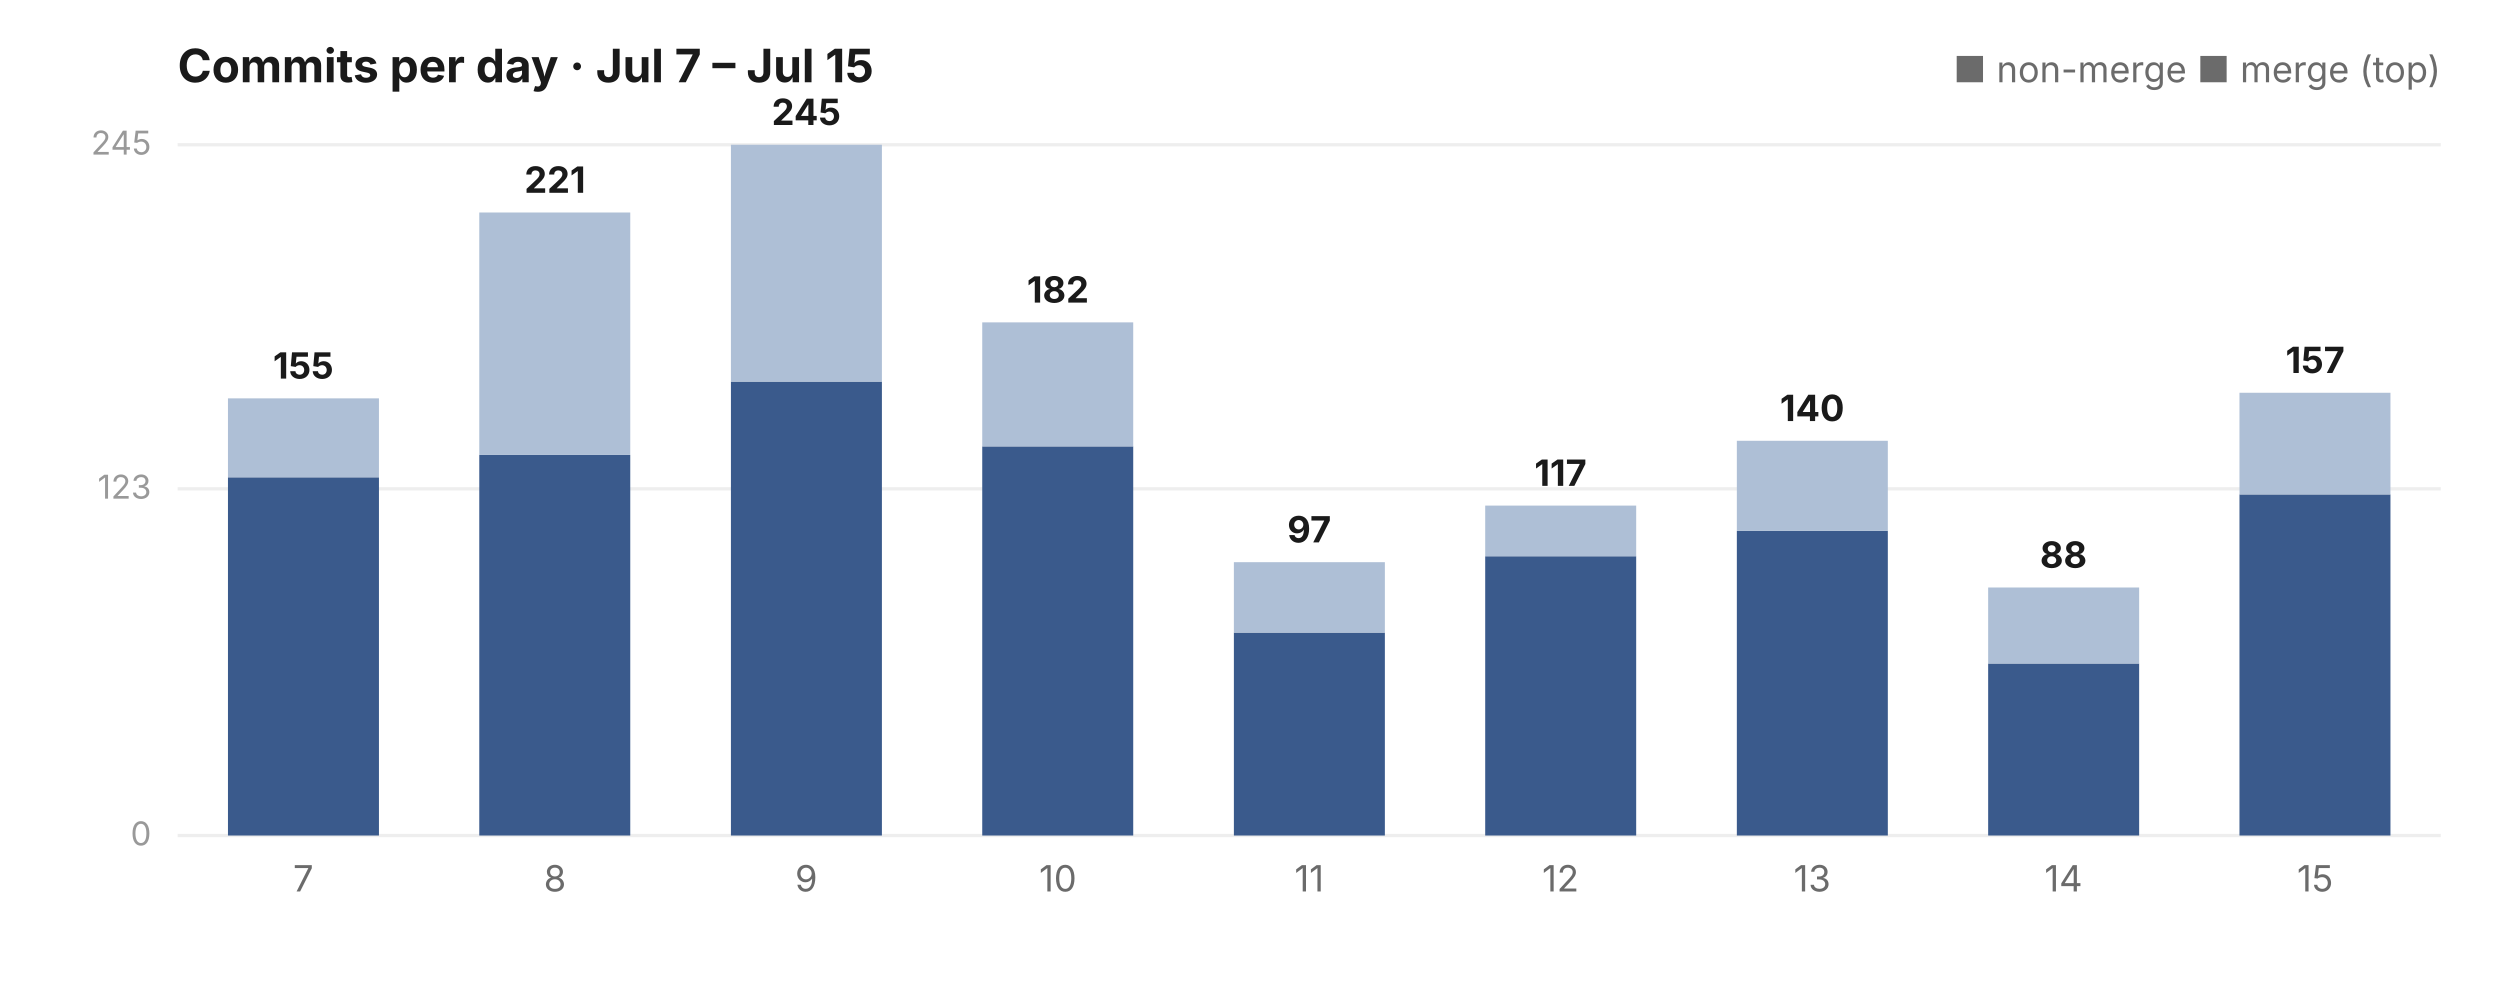
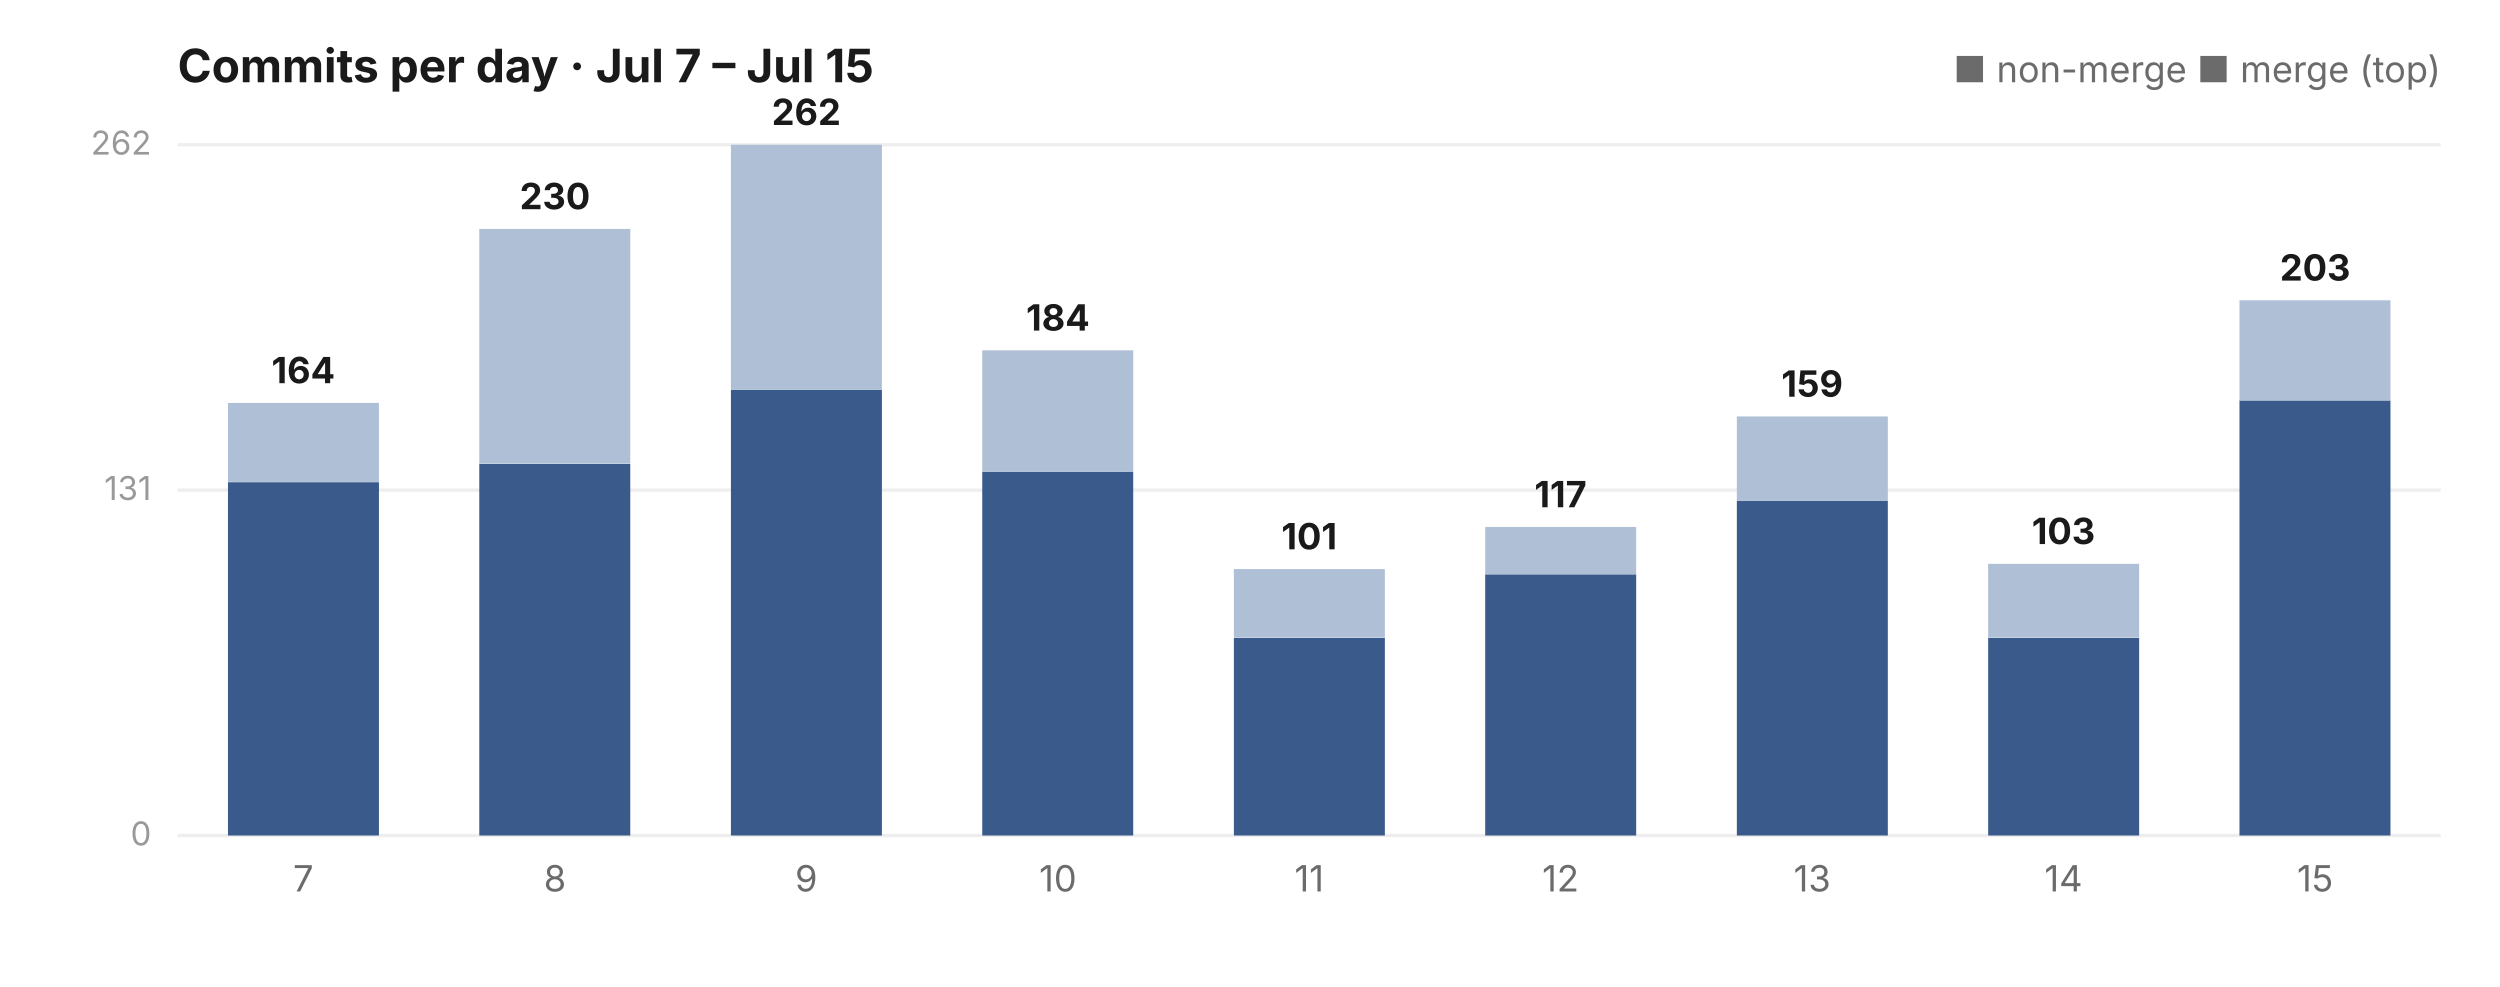
<svg xmlns="http://www.w3.org/2000/svg" viewBox="0 0 760 300" width="100%" style="font-family:-apple-system,Segoe UI,sans-serif;background:#fff;border:1px solid #e7e7e4;border-radius:8px">
  <text x="54" y="25" font-size="14" font-weight="700" fill="#1a1a1a">Commits per day · Jul 7 – Jul 15</text>
  <text x="742" y="25" font-size="11" fill="#6b6b6b" text-anchor="end">■ non-merge ■ merge (top)</text>
  <line x1="54" y1="254.0" x2="742" y2="254.0" stroke="#eee" />
  <text x="46" y="257.0" font-size="10" fill="#999" text-anchor="end">0</text>
-   <line x1="54" y1="148.6" x2="742" y2="148.6" stroke="#eee" />
-   <text x="46" y="151.6" font-size="10" fill="#999" text-anchor="end">123</text>
+   <line x1="54" y1="149.0" x2="742" y2="149.0" stroke="#eee" />
+   <text x="46" y="152.0" font-size="10" fill="#999" text-anchor="end">131</text>
  <line x1="54" y1="44.0" x2="742" y2="44.0" stroke="#eee" />
-   <text x="46" y="47.0" font-size="10" fill="#999" text-anchor="end">245</text>
-   <rect x="69.3" y="145.1" width="45.9" height="108.9" fill="#3a5a8c" />
-   <rect x="69.3" y="121.1" width="45.9" height="24.0" fill="#aebfd6" />
+   <text x="46" y="47.0" font-size="10" fill="#999" text-anchor="end">262</text>
+   <rect x="69.3" y="146.6" width="45.9" height="107.4" fill="#3a5a8c" />
+   <rect x="69.3" y="122.5" width="45.9" height="24.0" fill="#aebfd6" />
  <text x="92.2" y="271.0" font-size="11" fill="#6b6b6b" text-anchor="middle">7</text>
-   <text x="92.2" y="115.1" font-size="11" fill="#1a1a1a" text-anchor="middle" font-weight="700">155</text>
-   <rect x="145.7" y="138.3" width="45.9" height="115.7" fill="#3a5a8c" />
-   <rect x="145.7" y="64.6" width="45.9" height="73.7" fill="#aebfd6" />
+   <text x="92.2" y="116.5" font-size="11" fill="#1a1a1a" text-anchor="middle" font-weight="700">164</text>
+   <rect x="145.7" y="141.0" width="45.9" height="113.0" fill="#3a5a8c" />
+   <rect x="145.7" y="69.6" width="45.9" height="71.3" fill="#aebfd6" />
  <text x="168.7" y="271.0" font-size="11" fill="#6b6b6b" text-anchor="middle">8</text>
-   <text x="168.7" y="58.6" font-size="11" fill="#1a1a1a" text-anchor="middle" font-weight="700">221</text>
-   <rect x="222.2" y="116.0" width="45.9" height="138.0" fill="#3a5a8c" />
-   <rect x="222.2" y="44.0" width="45.9" height="72.0" fill="#aebfd6" />
+   <text x="168.7" y="63.6" font-size="11" fill="#1a1a1a" text-anchor="middle" font-weight="700">230</text>
+   <rect x="222.2" y="118.5" width="45.9" height="135.5" fill="#3a5a8c" />
+   <rect x="222.2" y="44.0" width="45.9" height="74.5" fill="#aebfd6" />
  <text x="245.1" y="271.0" font-size="11" fill="#6b6b6b" text-anchor="middle">9</text>
-   <text x="245.1" y="38.0" font-size="11" fill="#1a1a1a" text-anchor="middle" font-weight="700">245</text>
-   <rect x="298.6" y="135.7" width="45.9" height="118.3" fill="#3a5a8c" />
-   <rect x="298.6" y="98.0" width="45.9" height="37.7" fill="#aebfd6" />
+   <text x="245.1" y="38.0" font-size="11" fill="#1a1a1a" text-anchor="middle" font-weight="700">262</text>
+   <rect x="298.6" y="143.4" width="45.9" height="110.6" fill="#3a5a8c" />
+   <rect x="298.6" y="106.5" width="45.9" height="36.9" fill="#aebfd6" />
  <text x="321.6" y="271.0" font-size="11" fill="#6b6b6b" text-anchor="middle">10</text>
-   <text x="321.6" y="92.0" font-size="11" fill="#1a1a1a" text-anchor="middle" font-weight="700">182</text>
-   <rect x="375.1" y="192.3" width="45.9" height="61.7" fill="#3a5a8c" />
-   <rect x="375.1" y="170.9" width="45.9" height="21.4" fill="#aebfd6" />
+   <text x="321.6" y="100.5" font-size="11" fill="#1a1a1a" text-anchor="middle" font-weight="700">184</text>
+   <rect x="375.1" y="193.9" width="45.9" height="60.1" fill="#3a5a8c" />
+   <rect x="375.1" y="173.0" width="45.9" height="20.8" fill="#aebfd6" />
  <text x="398.0" y="271.0" font-size="11" fill="#6b6b6b" text-anchor="middle">11</text>
-   <text x="398.0" y="164.9" font-size="11" fill="#1a1a1a" text-anchor="middle" font-weight="700">97</text>
-   <rect x="451.5" y="169.1" width="45.9" height="84.9" fill="#3a5a8c" />
-   <rect x="451.5" y="153.7" width="45.9" height="15.4" fill="#aebfd6" />
+   <text x="398.0" y="167.0" font-size="11" fill="#1a1a1a" text-anchor="middle" font-weight="700">101</text>
+   <rect x="451.5" y="174.6" width="45.9" height="79.4" fill="#3a5a8c" />
+   <rect x="451.5" y="160.2" width="45.9" height="14.4" fill="#aebfd6" />
  <text x="474.4" y="271.0" font-size="11" fill="#6b6b6b" text-anchor="middle">12</text>
-   <text x="474.4" y="147.7" font-size="11" fill="#1a1a1a" text-anchor="middle" font-weight="700">117</text>
-   <rect x="528.0" y="161.4" width="45.9" height="92.6" fill="#3a5a8c" />
-   <rect x="528.0" y="134.0" width="45.9" height="27.4" fill="#aebfd6" />
+   <text x="474.4" y="154.2" font-size="11" fill="#1a1a1a" text-anchor="middle" font-weight="700">117</text>
+   <rect x="528.0" y="152.2" width="45.9" height="101.8" fill="#3a5a8c" />
+   <rect x="528.0" y="126.6" width="45.9" height="25.6" fill="#aebfd6" />
  <text x="550.9" y="271.0" font-size="11" fill="#6b6b6b" text-anchor="middle">13</text>
-   <text x="550.9" y="128.0" font-size="11" fill="#1a1a1a" text-anchor="middle" font-weight="700">140</text>
-   <rect x="604.4" y="201.7" width="45.9" height="52.3" fill="#3a5a8c" />
-   <rect x="604.4" y="178.6" width="45.9" height="23.1" fill="#aebfd6" />
+   <text x="550.9" y="120.6" font-size="11" fill="#1a1a1a" text-anchor="middle" font-weight="700">159</text>
+   <rect x="604.4" y="193.9" width="45.9" height="60.1" fill="#3a5a8c" />
+   <rect x="604.4" y="171.4" width="45.9" height="22.4" fill="#aebfd6" />
  <text x="627.3" y="271.0" font-size="11" fill="#6b6b6b" text-anchor="middle">14</text>
-   <text x="627.3" y="172.6" font-size="11" fill="#1a1a1a" text-anchor="middle" font-weight="700">88</text>
-   <rect x="680.8" y="150.3" width="45.9" height="103.7" fill="#3a5a8c" />
-   <rect x="680.8" y="119.4" width="45.9" height="30.9" fill="#aebfd6" />
+   <text x="627.3" y="165.4" font-size="11" fill="#1a1a1a" text-anchor="middle" font-weight="700">103</text>
+   <rect x="680.8" y="121.7" width="45.9" height="132.3" fill="#3a5a8c" />
+   <rect x="680.8" y="91.3" width="45.9" height="30.5" fill="#aebfd6" />
  <text x="703.8" y="271.0" font-size="11" fill="#6b6b6b" text-anchor="middle">15</text>
-   <text x="703.8" y="113.4" font-size="11" fill="#1a1a1a" text-anchor="middle" font-weight="700">157</text>
+   <text x="703.8" y="85.3" font-size="11" fill="#1a1a1a" text-anchor="middle" font-weight="700">203</text>
</svg>
